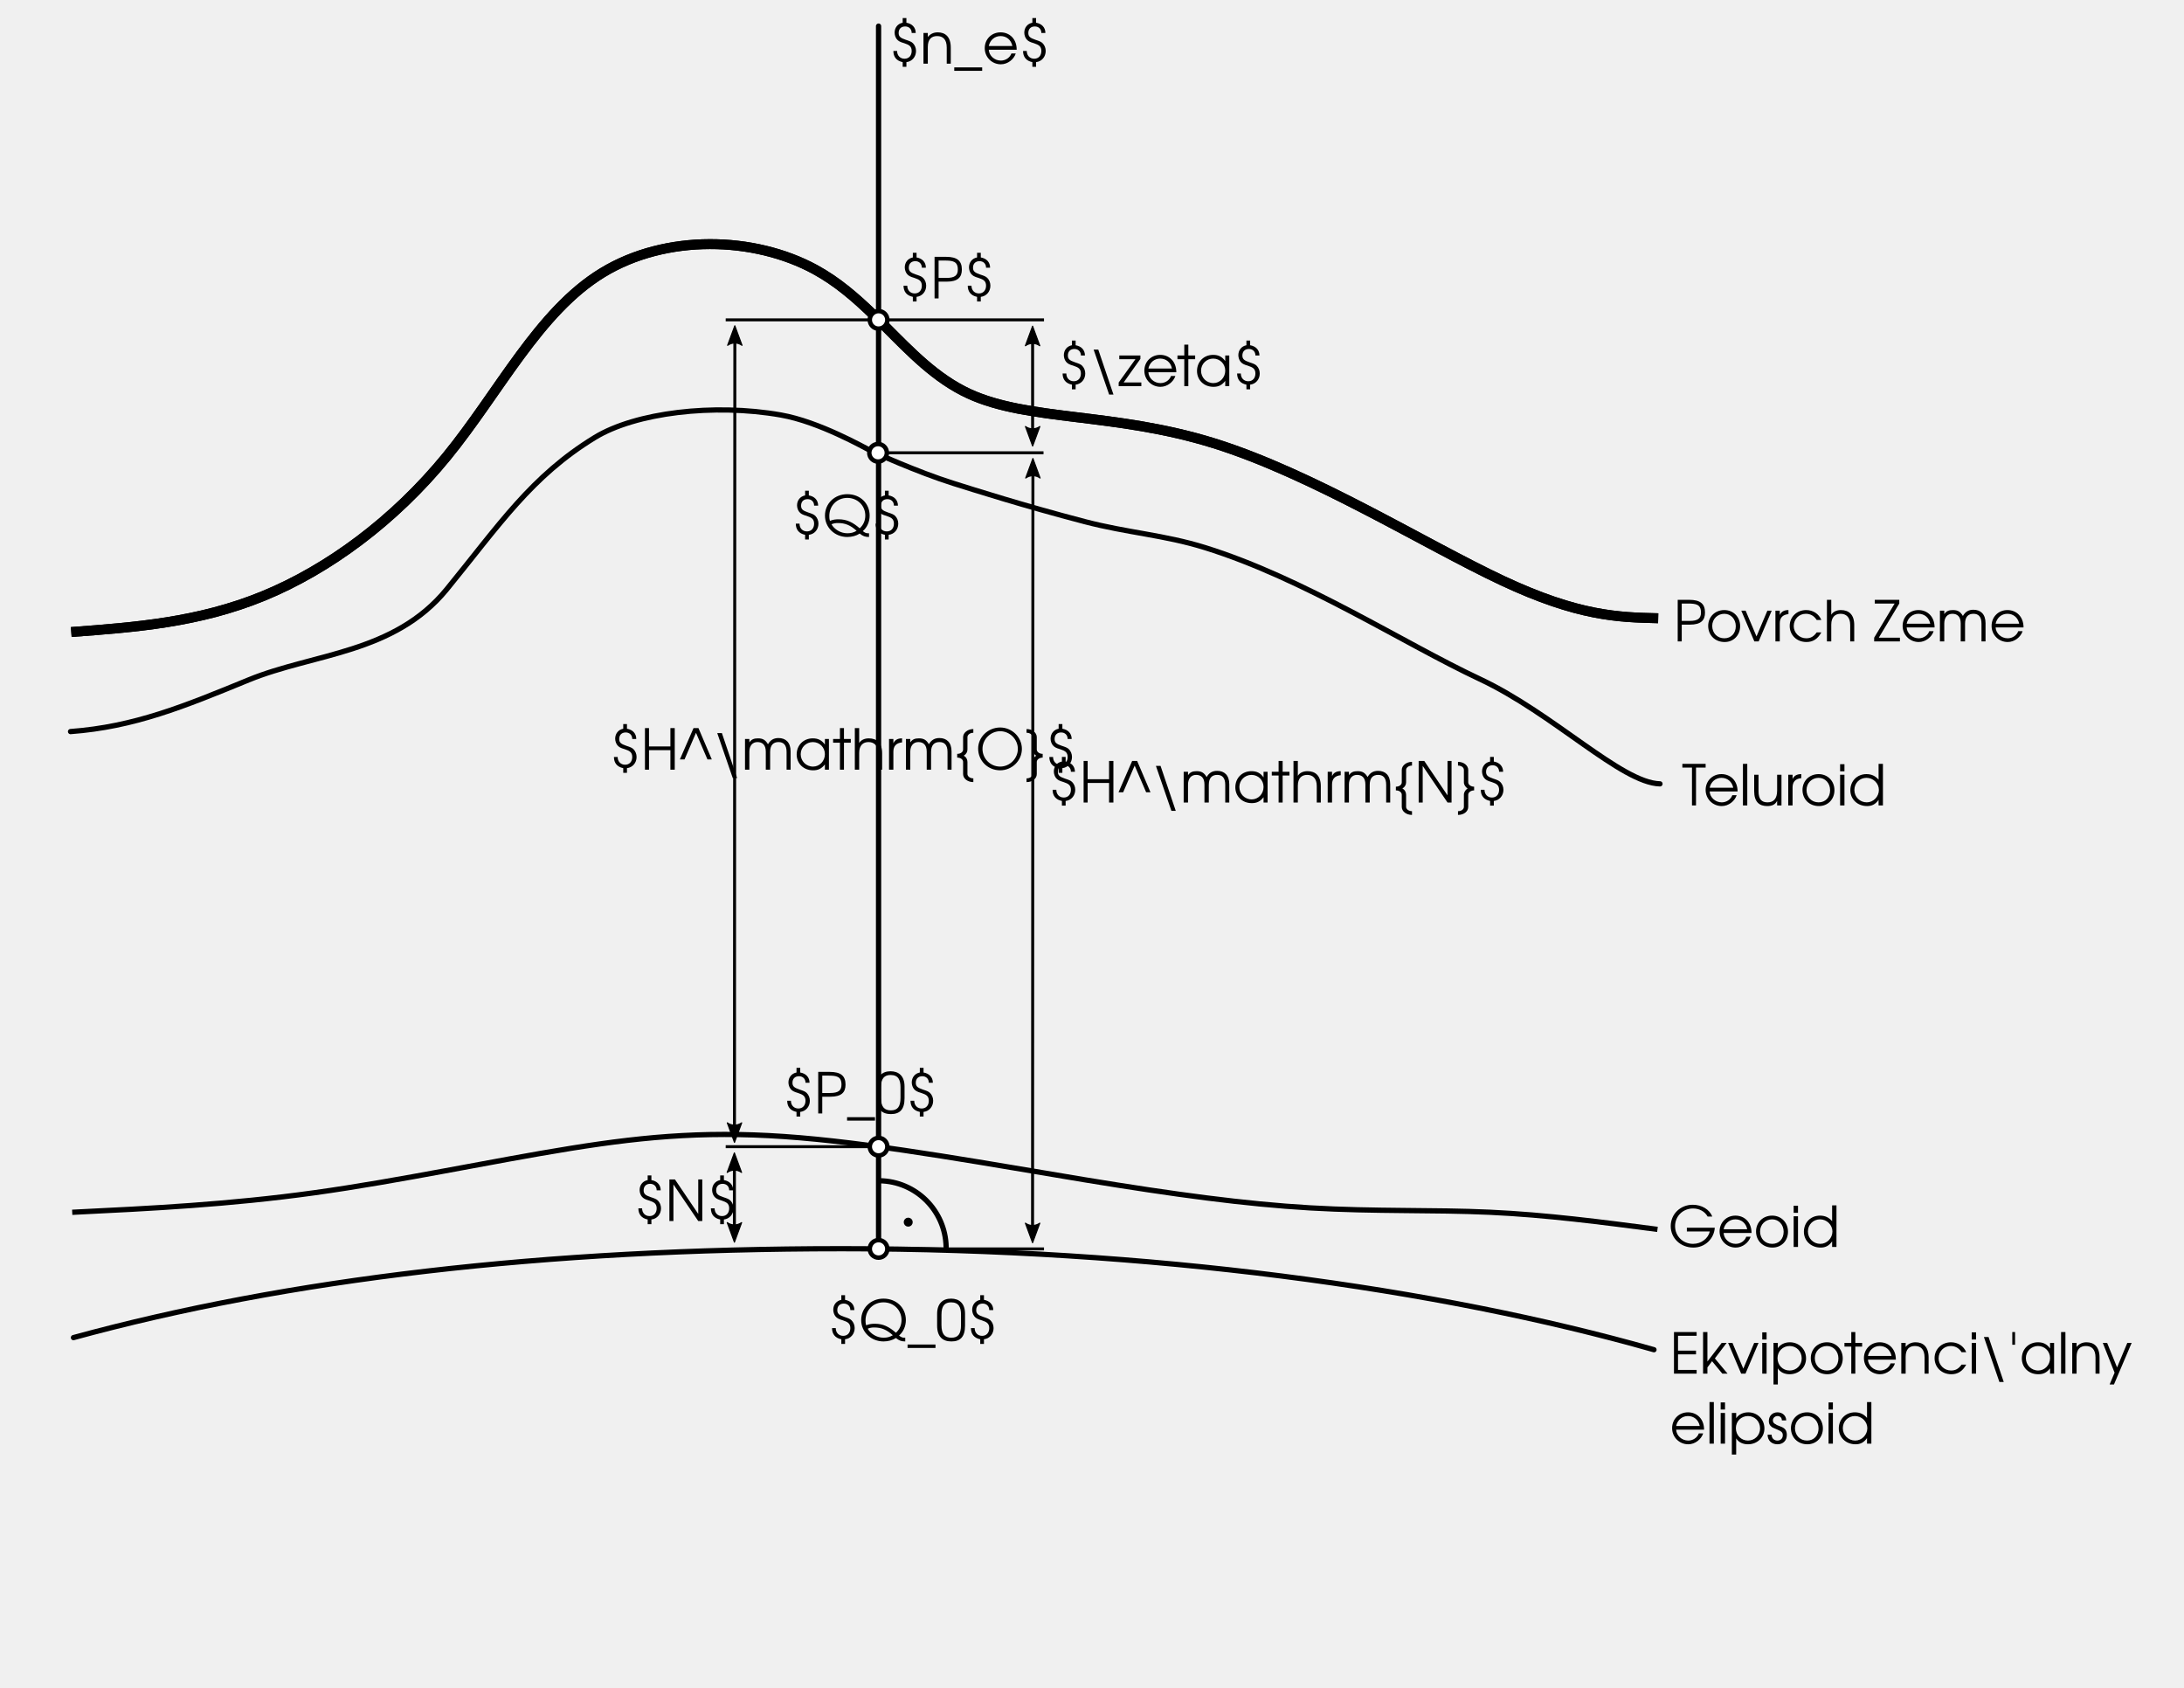
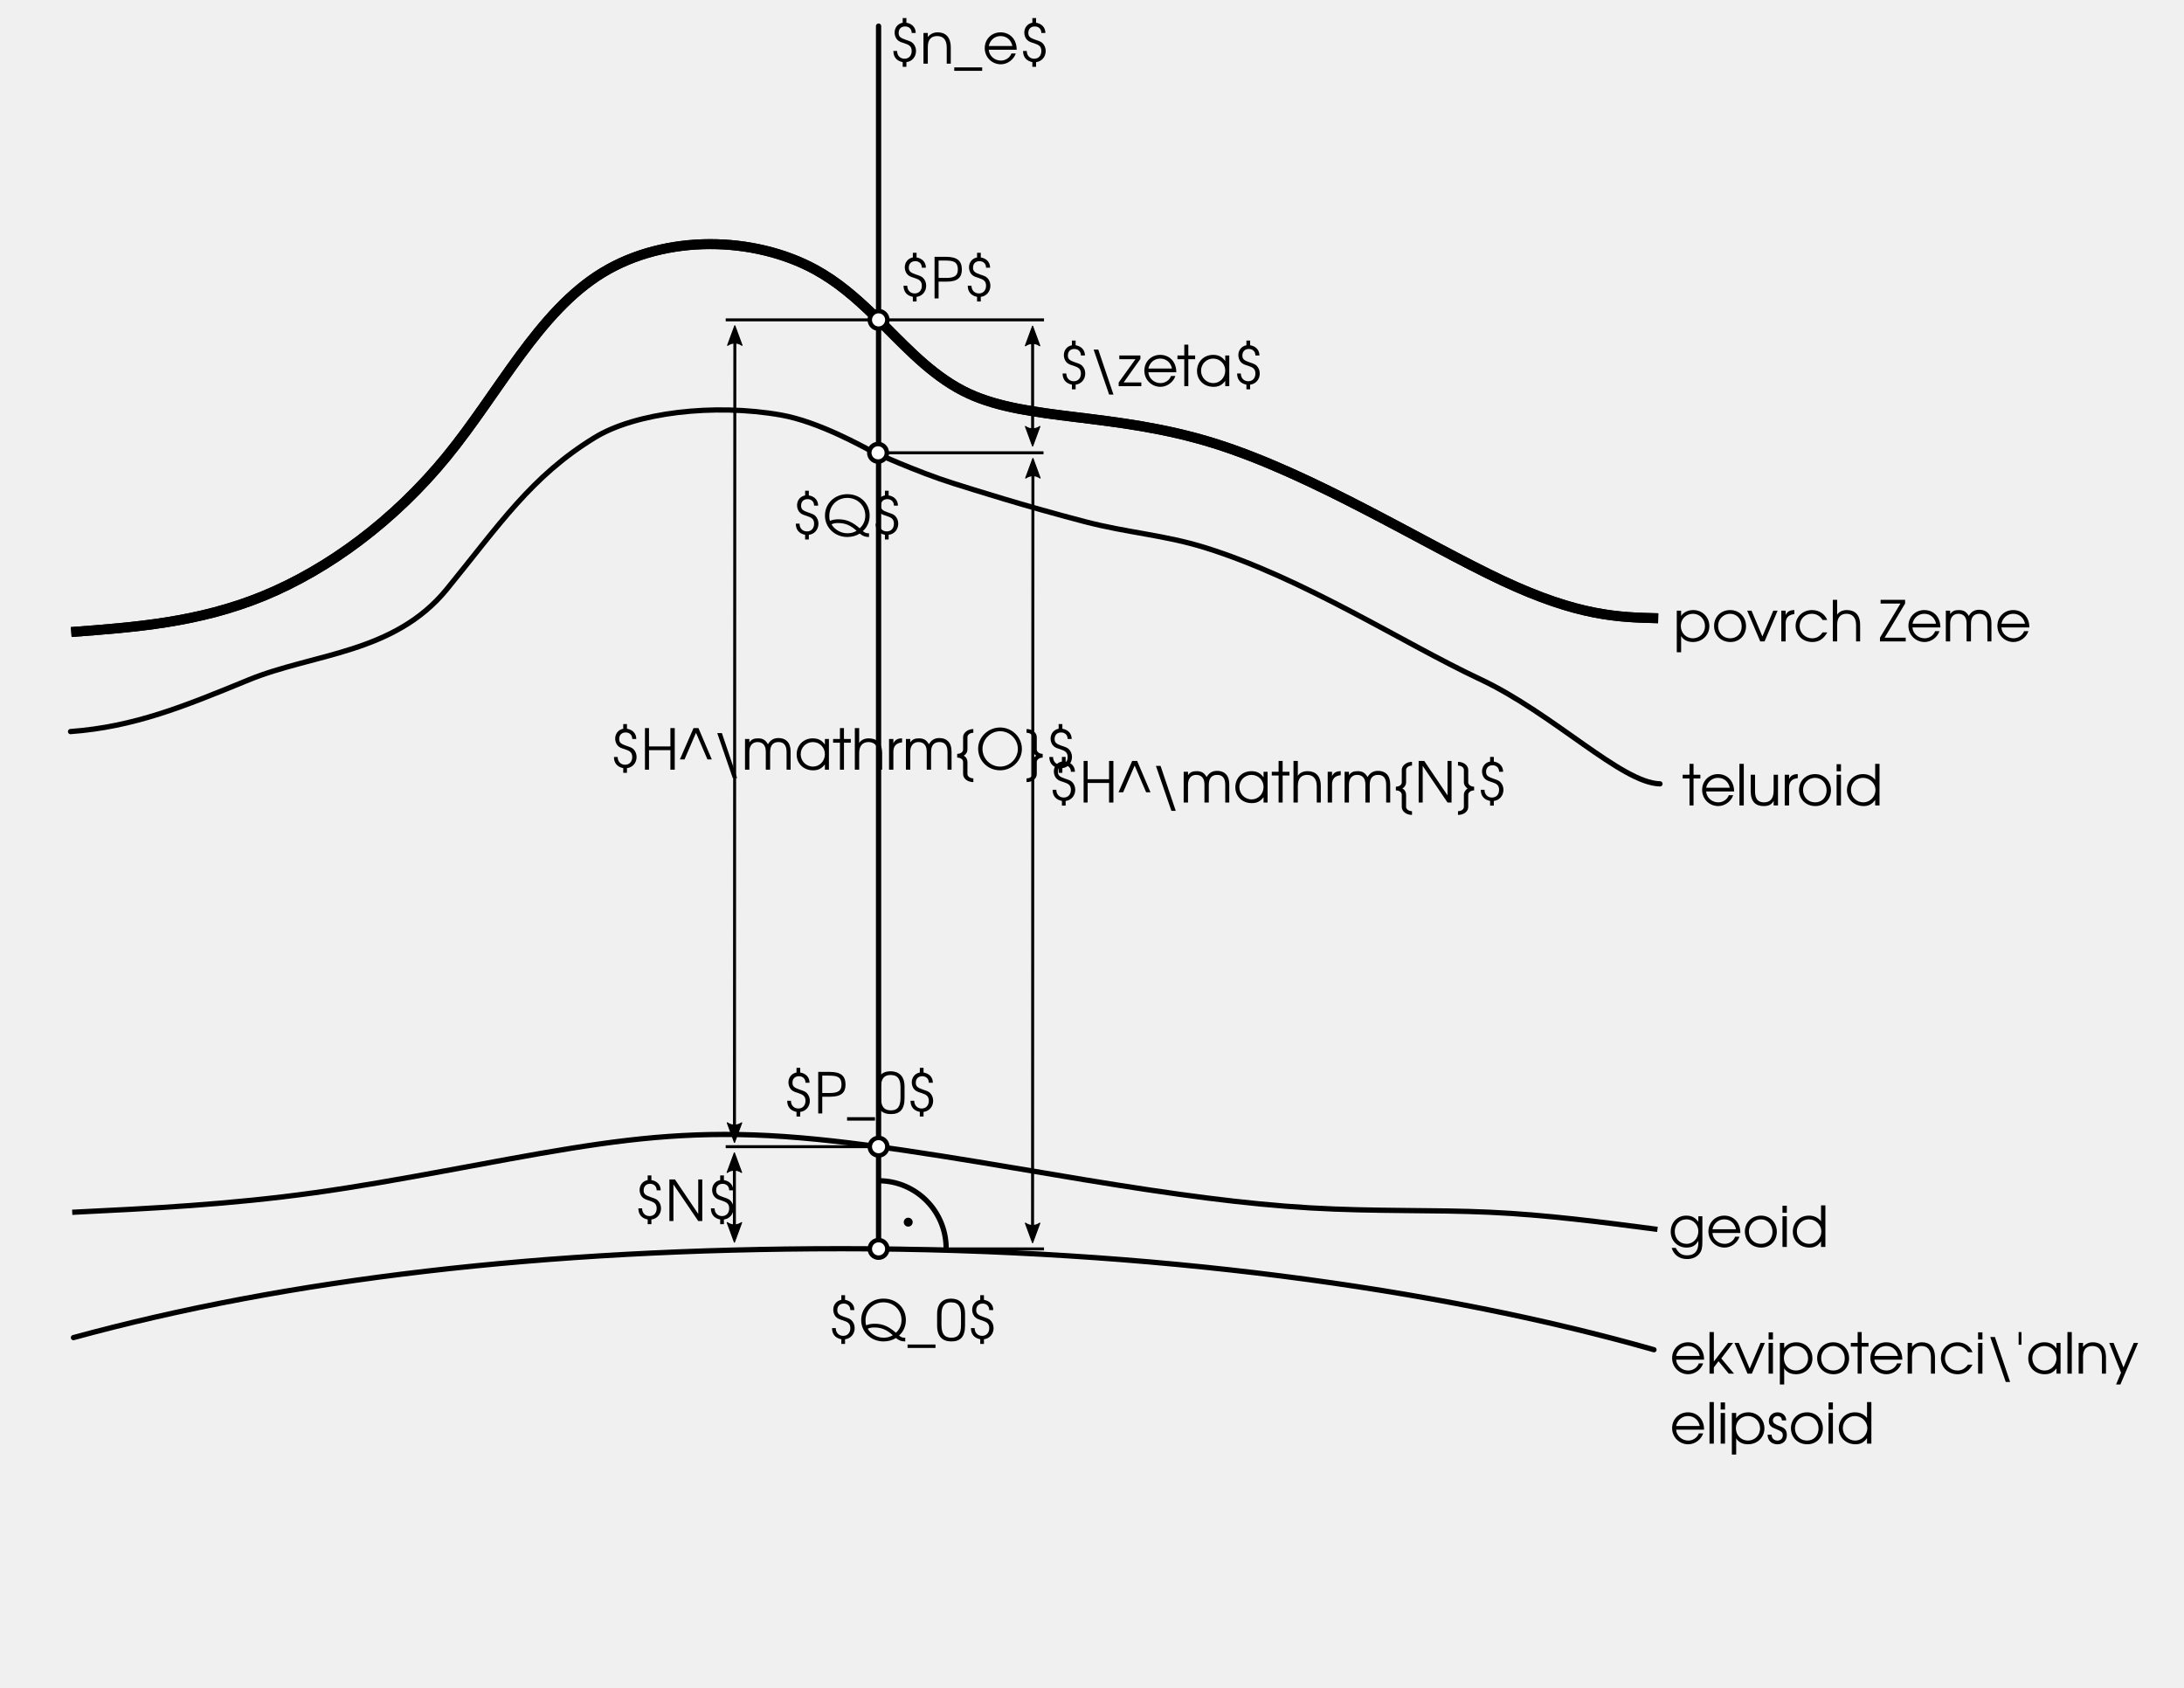
- <svg xmlns="http://www.w3.org/2000/svg" xmlns:ns1="http://www.openswatchbook.org/uri/2009/osb" width="110mm" height="85mm" viewBox="0 0 110 85" version="1.1" id="svg8">
+ <svg xmlns="http://www.w3.org/2000/svg" width="110mm" height="85mm" viewBox="0 0 110 85" version="1.1" id="svg8">
  <defs id="defs2">
    <marker style="overflow:visible" id="marker3632" refX="0" refY="0" orient="auto">
      <path transform="scale(0.6)" d="M 8.719,4.034 -2.207,0.016 8.719,-4.002 c -1.745,2.372 -1.735,5.617 -6e-7,8.035 z" style="fill:#000000;fill-opacity:1;fill-rule:evenodd;stroke:#000000;stroke-width:0.625;stroke-linejoin:round;stroke-opacity:1" id="path3630" />
    </marker>
    <marker style="overflow:visible" id="marker2202" refX="0" refY="0" orient="auto">
      <path transform="scale(-0.6)" d="M 8.719,4.034 -2.207,0.016 8.719,-4.002 c -1.745,2.372 -1.735,5.617 -6e-7,8.035 z" style="fill:#000000;fill-opacity:1;fill-rule:evenodd;stroke:#000000;stroke-width:0.625;stroke-linejoin:round;stroke-opacity:1" id="path2200" />
    </marker>
-     <linearGradient id="linearGradient1205" ns1:paint="solid">
+     <linearGradient id="linearGradient1205">
      <stop style="stop-color:#000000;stop-opacity:1;" offset="0" id="stop1203" />
    </linearGradient>
    <marker style="overflow:visible" id="marker3811" refX="0" refY="0" orient="auto">
      <path transform="scale(-0.6)" d="M 8.719,4.034 -2.207,0.016 8.719,-4.002 c -1.745,2.372 -1.735,5.617 -6e-7,8.035 z" style="fill:#000000;fill-opacity:1;fill-rule:evenodd;stroke:#000000;stroke-width:0.625;stroke-linejoin:round;stroke-opacity:1" id="path3809" />
    </marker>
    <marker style="overflow:visible" id="Arrow1Mstart" refX="0" refY="0" orient="auto">
      <path transform="matrix(0.4,0,0,0.4,4,0)" style="fill:#000000;fill-opacity:1;fill-rule:evenodd;stroke:#000000;stroke-width:1pt;stroke-opacity:1" d="M 0,0 5,-5 -12.5,0 5,5 Z" id="path2093" />
    </marker>
    <marker style="overflow:visible" id="marker1847" refX="0" refY="0" orient="auto">
      <path transform="scale(-0.6)" d="M 8.719,4.034 -2.207,0.016 8.719,-4.002 c -1.745,2.372 -1.735,5.617 -6e-7,8.035 z" style="fill:#000000;fill-opacity:1;fill-rule:evenodd;stroke:#000000;stroke-width:0.625;stroke-linejoin:round;stroke-opacity:1" id="path1845" />
    </marker>
    <marker style="overflow:visible" id="Arrow2Mstart" refX="0" refY="0" orient="auto">
      <path transform="scale(0.6)" d="M 8.719,4.034 -2.207,0.016 8.719,-4.002 c -1.745,2.372 -1.735,5.617 -6e-7,8.035 z" style="fill:#000000;fill-opacity:1;fill-rule:evenodd;stroke:#000000;stroke-width:0.625;stroke-linejoin:round;stroke-opacity:1" id="path891" />
    </marker>
    <marker style="overflow:visible" id="marker1347" refX="0" refY="0" orient="auto">
      <path transform="matrix(-0.8,0,0,-0.8,-10,0)" style="fill:#000000;fill-opacity:1;fill-rule:evenodd;stroke:#000000;stroke-width:1pt;stroke-opacity:1" d="M 0,0 5,-5 -12.5,0 5,5 Z" id="path1345" />
    </marker>
    <marker style="overflow:visible" id="marker1259" refX="0" refY="0" orient="auto">
      <path transform="scale(-0.6)" d="M 8.719,4.034 -2.207,0.016 8.719,-4.002 c -1.745,2.372 -1.735,5.617 -6e-7,8.035 z" style="fill:#000000;fill-opacity:1;fill-rule:evenodd;stroke:#000000;stroke-width:0.625;stroke-linejoin:round;stroke-opacity:1" id="path1257" />
    </marker>
    <marker style="overflow:visible" id="Arrow2Mend" refX="0" refY="0" orient="auto">
      <path transform="scale(-0.6)" d="M 8.719,4.034 -2.207,0.016 8.719,-4.002 c -1.745,2.372 -1.735,5.617 -6e-7,8.035 z" style="fill:#000000;fill-opacity:1;fill-rule:evenodd;stroke:#000000;stroke-width:0.625;stroke-linejoin:round;stroke-opacity:1" id="path894" />
    </marker>
    <marker style="overflow:visible" id="Arrow1Mend" refX="0" refY="0" orient="auto">
      <path transform="matrix(-0.4,0,0,-0.4,-4,0)" style="fill:#000000;fill-opacity:1;fill-rule:evenodd;stroke:#000000;stroke-width:1pt;stroke-opacity:1" d="M 0,0 5,-5 -12.5,0 5,5 Z" id="path876" />
    </marker>
    <marker style="overflow:visible" id="Arrow2Lend" refX="0" refY="0" orient="auto">
      <path transform="matrix(-1.1,0,0,-1.1,-1.1,0)" d="M 8.719,4.034 -2.207,0.016 8.719,-4.002 c -1.745,2.372 -1.735,5.617 -6e-7,8.035 z" style="fill:#000000;fill-opacity:1;fill-rule:evenodd;stroke:#000000;stroke-width:0.625;stroke-linejoin:round;stroke-opacity:1" id="path888" />
    </marker>
    <marker style="overflow:visible" id="Arrow1Lend" refX="0" refY="0" orient="auto">
      <path transform="matrix(-0.8,0,0,-0.8,-10,0)" style="fill:#000000;fill-opacity:1;fill-rule:evenodd;stroke:#000000;stroke-width:1pt;stroke-opacity:1" d="M 0,0 5,-5 -12.5,0 5,5 Z" id="path870" />
    </marker>
    <marker style="overflow:visible" id="marker1945-6" refX="0" refY="0" orient="auto">
      <path transform="scale(-0.6)" d="M 8.719,4.034 -2.207,0.016 8.719,-4.002 c -1.745,2.372 -1.735,5.617 -6e-7,8.035 z" style="fill:#000000;fill-opacity:1;fill-rule:evenodd;stroke:#000000;stroke-width:0.625;stroke-linejoin:round;stroke-opacity:1" id="path1943-2" />
    </marker>
    <marker style="overflow:visible" id="marker1945-1" refX="0" refY="0" orient="auto">
      <path transform="scale(-0.6)" d="M 8.719,4.034 -2.207,0.016 8.719,-4.002 c -1.745,2.372 -1.735,5.617 -6e-7,8.035 z" style="fill:#000000;fill-opacity:1;fill-rule:evenodd;stroke:#000000;stroke-width:0.625;stroke-linejoin:round;stroke-opacity:1" id="path1943-0" />
    </marker>
    <marker style="overflow:visible" id="marker1945-0" refX="0" refY="0" orient="auto">
      <path transform="scale(-0.6)" d="M 8.719,4.034 -2.207,0.016 8.719,-4.002 c -1.745,2.372 -1.735,5.617 -6e-7,8.035 z" style="fill:#000000;fill-opacity:1;fill-rule:evenodd;stroke:#000000;stroke-width:0.625;stroke-linejoin:round;stroke-opacity:1" id="path1943-8" />
    </marker>
    <marker style="overflow:visible" id="marker1847-6" refX="0" refY="0" orient="auto">
      <path transform="scale(-0.6)" d="M 8.719,4.034 -2.207,0.016 8.719,-4.002 c -1.745,2.372 -1.735,5.617 -6e-7,8.035 z" style="fill:#000000;fill-opacity:1;fill-rule:evenodd;stroke:#000000;stroke-width:0.625;stroke-linejoin:round;stroke-opacity:1" id="path1845-8" />
    </marker>
    <marker style="overflow:visible" id="marker1847-68" refX="0" refY="0" orient="auto">
      <path transform="scale(-0.6)" d="M 8.719,4.034 -2.207,0.016 8.719,-4.002 c -1.745,2.372 -1.735,5.617 -6e-7,8.035 z" style="fill:#000000;fill-opacity:1;fill-rule:evenodd;stroke:#000000;stroke-width:0.625;stroke-linejoin:round;stroke-opacity:1" id="path1845-5" />
    </marker>
    <marker style="overflow:visible" id="marker1945-3" refX="0" refY="0" orient="auto">
      <path transform="scale(-0.6)" d="M 8.719,4.034 -2.207,0.016 8.719,-4.002 c -1.745,2.372 -1.735,5.617 -6e-7,8.035 z" style="fill:#000000;fill-opacity:1;fill-rule:evenodd;stroke:#000000;stroke-width:0.625;stroke-linejoin:round;stroke-opacity:1" id="path1943-6" />
    </marker>
    <marker style="overflow:visible" id="marker1847-5" refX="0" refY="0" orient="auto">
      <path transform="scale(-0.6)" d="M 8.719,4.034 -2.207,0.016 8.719,-4.002 c -1.745,2.372 -1.735,5.617 -6e-7,8.035 z" style="fill:#000000;fill-opacity:1;fill-rule:evenodd;stroke:#000000;stroke-width:0.625;stroke-linejoin:round;stroke-opacity:1" id="path1845-3" />
    </marker>
    <marker style="overflow:visible" id="marker1847-9" refX="0" refY="0" orient="auto">
      <path transform="scale(-0.6)" d="M 8.719,4.034 -2.207,0.016 8.719,-4.002 c -1.745,2.372 -1.735,5.617 -6e-7,8.035 z" style="fill:#000000;fill-opacity:1;fill-rule:evenodd;stroke:#000000;stroke-width:0.625;stroke-linejoin:round;stroke-opacity:1" id="path1845-2" />
    </marker>
    <marker style="overflow:visible" id="marker4279-6" refX="0" refY="0" orient="auto">
      <path transform="scale(-0.6)" d="M 8.719,4.034 -2.207,0.016 8.719,-4.002 c -1.745,2.372 -1.735,5.617 -6e-7,8.035 z" style="fill:#000000;fill-opacity:1;fill-rule:evenodd;stroke:#000000;stroke-width:0.625;stroke-linejoin:round;stroke-opacity:1" id="path4277-0" />
    </marker>
    <marker style="overflow:visible" id="marker4279-2" refX="0" refY="0" orient="auto">
      <path transform="scale(-0.6)" d="M 8.719,4.034 -2.207,0.016 8.719,-4.002 c -1.745,2.372 -1.735,5.617 -6e-7,8.035 z" style="fill:#000000;fill-opacity:1;fill-rule:evenodd;stroke:#000000;stroke-width:0.625;stroke-linejoin:round;stroke-opacity:1" id="path4277-7" />
    </marker>
    <marker style="overflow:visible" id="marker4279-5" refX="0" refY="0" orient="auto">
      <path transform="scale(-0.6)" d="M 8.719,4.034 -2.207,0.016 8.719,-4.002 c -1.745,2.372 -1.735,5.617 -6e-7,8.035 z" style="fill:#000000;fill-opacity:1;fill-rule:evenodd;stroke:#000000;stroke-width:0.625;stroke-linejoin:round;stroke-opacity:1" id="path4277-04" />
    </marker>
    <marker style="overflow:visible" id="marker1259-3" refX="0" refY="0" orient="auto">
      <path transform="scale(-0.6)" d="M 8.719,4.034 -2.207,0.016 8.719,-4.002 c -1.745,2.372 -1.735,5.617 -6e-7,8.035 z" style="fill:#000000;fill-opacity:1;fill-rule:evenodd;stroke:#000000;stroke-width:0.625;stroke-linejoin:round;stroke-opacity:1" id="path1257-6" />
    </marker>
    <marker style="overflow:visible" id="marker4279-7" refX="0" refY="0" orient="auto">
      <path transform="scale(-0.6)" d="M 8.719,4.034 -2.207,0.016 8.719,-4.002 c -1.745,2.372 -1.735,5.617 -6e-7,8.035 z" style="fill:#000000;fill-opacity:1;fill-rule:evenodd;stroke:#000000;stroke-width:0.625;stroke-linejoin:round;stroke-opacity:1" id="path4277-5" />
    </marker>
    <marker style="overflow:visible" id="marker4279-3" refX="0" refY="0" orient="auto">
      <path transform="scale(-0.6)" d="M 8.719,4.034 -2.207,0.016 8.719,-4.002 c -1.745,2.372 -1.735,5.617 -6e-7,8.035 z" style="fill:#000000;fill-opacity:1;fill-rule:evenodd;stroke:#000000;stroke-width:0.625;stroke-linejoin:round;stroke-opacity:1" id="path4277-6" />
    </marker>
    <marker style="overflow:visible" id="marker4279-3-5" refX="0" refY="0" orient="auto">
      <path transform="scale(-0.6)" d="M 8.719,4.034 -2.207,0.016 8.719,-4.002 c -1.745,2.372 -1.735,5.617 -6e-7,8.035 z" style="fill:#000000;fill-opacity:1;fill-rule:evenodd;stroke:#000000;stroke-width:0.625;stroke-linejoin:round;stroke-opacity:1" id="path4277-6-3" />
    </marker>
    <marker style="overflow:visible" id="marker4279-3-5-6" refX="0" refY="0" orient="auto">
      <path transform="scale(-0.6)" d="M 8.719,4.034 -2.207,0.016 8.719,-4.002 c -1.745,2.372 -1.735,5.617 -6e-7,8.035 z" style="fill:#000000;fill-opacity:1;fill-rule:evenodd;stroke:#000000;stroke-width:0.625;stroke-linejoin:round;stroke-opacity:1" id="path4277-6-3-2" />
    </marker>
    <marker style="overflow:visible" id="marker4279-3-5-1" refX="0" refY="0" orient="auto">
      <path transform="scale(-0.6)" d="M 8.719,4.034 -2.207,0.016 8.719,-4.002 c -1.745,2.372 -1.735,5.617 -6e-7,8.035 z" style="fill:#000000;fill-opacity:1;fill-rule:evenodd;stroke:#000000;stroke-width:0.625;stroke-linejoin:round;stroke-opacity:1" id="path4277-6-3-27" />
    </marker>
    <marker style="overflow:visible" id="marker4279-1" refX="0" refY="0" orient="auto">
      <path transform="scale(-0.6)" d="M 8.719,4.034 -2.207,0.016 8.719,-4.002 c -1.745,2.372 -1.735,5.617 -6e-7,8.035 z" style="fill:#000000;fill-opacity:1;fill-rule:evenodd;stroke:#000000;stroke-width:0.625;stroke-linejoin:round;stroke-opacity:1" id="path4277-75" />
    </marker>
    <marker style="overflow:visible" id="marker4279-1-9" refX="0" refY="0" orient="auto">
      <path transform="scale(-0.6)" d="M 8.719,4.034 -2.207,0.016 8.719,-4.002 c -1.745,2.372 -1.735,5.617 -6e-7,8.035 z" style="fill:#000000;fill-opacity:1;fill-rule:evenodd;stroke:#000000;stroke-width:0.625;stroke-linejoin:round;stroke-opacity:1" id="path4277-75-9" />
    </marker>
    <marker style="overflow:visible" id="marker4279-1-0" refX="0" refY="0" orient="auto">
      <path transform="scale(-0.6)" d="M 8.719,4.034 -2.207,0.016 8.719,-4.002 c -1.745,2.372 -1.735,5.617 -6e-7,8.035 z" style="fill:#000000;fill-opacity:1;fill-rule:evenodd;stroke:#000000;stroke-width:0.625;stroke-linejoin:round;stroke-opacity:1" id="path4277-75-6" />
    </marker>
    <marker style="overflow:visible" id="marker4279-1-6" refX="0" refY="0" orient="auto">
      <path transform="scale(-0.6)" d="M 8.719,4.034 -2.207,0.016 8.719,-4.002 c -1.745,2.372 -1.735,5.617 -6e-7,8.035 z" style="fill:#000000;fill-opacity:1;fill-rule:evenodd;stroke:#000000;stroke-width:0.625;stroke-linejoin:round;stroke-opacity:1" id="path4277-75-98" />
    </marker>
    <marker style="overflow:visible" id="marker4279-1-7" refX="0" refY="0" orient="auto">
      <path transform="scale(-0.6)" d="M 8.719,4.034 -2.207,0.016 8.719,-4.002 c -1.745,2.372 -1.735,5.617 -6e-7,8.035 z" style="fill:#000000;fill-opacity:1;fill-rule:evenodd;stroke:#000000;stroke-width:0.625;stroke-linejoin:round;stroke-opacity:1" id="path4277-75-986" />
    </marker>
    <marker style="overflow:visible" id="marker3632-0" refX="0" refY="0" orient="auto">
      <path transform="scale(0.6)" d="M 8.719,4.034 -2.207,0.016 8.719,-4.002 c -1.745,2.372 -1.735,5.617 -6e-7,8.035 z" style="fill:#000000;fill-opacity:1;fill-rule:evenodd;stroke:#000000;stroke-width:0.625;stroke-linejoin:round;stroke-opacity:1" id="path3630-4" />
    </marker>
    <marker style="overflow:visible" id="marker1847-8" refX="0" refY="0" orient="auto">
      <path transform="scale(-0.6)" d="M 8.719,4.034 -2.207,0.016 8.719,-4.002 c -1.745,2.372 -1.735,5.617 -6e-7,8.035 z" style="fill:#000000;fill-opacity:1;fill-rule:evenodd;stroke:#000000;stroke-width:0.625;stroke-linejoin:round;stroke-opacity:1" id="path1845-4" />
    </marker>
    <marker style="overflow:visible" id="marker3632-0-6" refX="0" refY="0" orient="auto">
      <path transform="scale(0.6)" d="M 8.719,4.034 -2.207,0.016 8.719,-4.002 c -1.745,2.372 -1.735,5.617 -6e-7,8.035 z" style="fill:#000000;fill-opacity:1;fill-rule:evenodd;stroke:#000000;stroke-width:0.625;stroke-linejoin:round;stroke-opacity:1" id="path3630-4-7" />
    </marker>
    <marker style="overflow:visible" id="marker1847-8-7" refX="0" refY="0" orient="auto">
      <path transform="scale(-0.6)" d="M 8.719,4.034 -2.207,0.016 8.719,-4.002 c -1.745,2.372 -1.735,5.617 -6e-7,8.035 z" style="fill:#000000;fill-opacity:1;fill-rule:evenodd;stroke:#000000;stroke-width:0.625;stroke-linejoin:round;stroke-opacity:1" id="path1845-4-3" />
    </marker>
    <marker style="overflow:visible" id="marker3632-0-6-1" refX="0" refY="0" orient="auto">
      <path transform="scale(0.6)" d="M 8.719,4.034 -2.207,0.016 8.719,-4.002 c -1.745,2.372 -1.735,5.617 -6e-7,8.035 z" style="fill:#000000;fill-opacity:1;fill-rule:evenodd;stroke:#000000;stroke-width:0.625;stroke-linejoin:round;stroke-opacity:1" id="path3630-4-7-2" />
    </marker>
    <marker style="overflow:visible" id="marker1847-8-7-2" refX="0" refY="0" orient="auto">
      <path transform="scale(-0.6)" d="M 8.719,4.034 -2.207,0.016 8.719,-4.002 c -1.745,2.372 -1.735,5.617 -6e-7,8.035 z" style="fill:#000000;fill-opacity:1;fill-rule:evenodd;stroke:#000000;stroke-width:0.625;stroke-linejoin:round;stroke-opacity:1" id="path1845-4-3-1" />
    </marker>
  </defs>
  <g id="layer3" style="display:inline" />
  <g id="layer1" style="display:inline;mix-blend-mode:normal">
    <text xml:space="preserve" style="font-style:normal;font-variant:normal;font-weight:normal;font-stretch:normal;font-size:10.583px;line-height:1.25;font-family:Karumbi;-inkscape-font-specification:Karumbi;letter-spacing:0px;word-spacing:0px;fill:#000000;fill-opacity:1;stroke:none;stroke-width:0.265" x="33.116" y="33.907" id="text2175">
      <tspan id="tspan2173" x="33.116" y="33.907" style="stroke-width:0.265" />
    </text>
    <path style="fill:none;fill-opacity:1;stroke:#000000;stroke-width:0.5;stroke-linecap:butt;stroke-linejoin:miter;stroke-miterlimit:4;stroke-dasharray:none;stroke-opacity:1" d="m 3.589,31.829 c 3.207,-0.238 6.414,-0.476 9.677,-1.816 3.263,-1.34 6.583,-3.782 9.233,-7.026 2.65,-3.244 4.629,-7.29 7.839,-9.25 3.209,-1.96 7.648,-1.833 10.712,-0.165 1.101,0.6 2.025,1.398 2.896,2.24 m 0.605,0.596 c 1.321,1.321 2.586,2.656 4.258,3.424 3.004,1.381 7.321,0.933 12.323,2.488 5.002,1.556 10.689,5.115 14.534,6.918 3.845,1.803 5.848,1.85 7.851,1.897" id="path1448" />
    <path id="path1227" style="fill:none;fill-opacity:0.1;fill-rule:evenodd;stroke:#000000;stroke-width:0.265;stroke-linecap:round;stroke-linejoin:bevel;paint-order:fill markers stroke" d="M 3.7,67.362 C 14.471,64.416 27.386,62.885 42.406,62.885 c 15.47,0 29.993,1.98 40.898,5.087" />
    <path style="fill:none;stroke:#000000;stroke-width:0.265;stroke-linecap:round;stroke-linejoin:miter;stroke-miterlimit:4;stroke-dasharray:none;stroke-dashoffset:0;stroke-opacity:1" d="m 44.25,1.316 c 0,0 0,61.577 0,61.577" id="path1663" />
    <path id="path3904-1" style="display:inline;mix-blend-mode:normal;fill:none;fill-opacity:0.1;fill-rule:evenodd;stroke:#000000;stroke-width:0.265;stroke-linecap:round;stroke-linejoin:bevel;stroke-miterlimit:4;stroke-dasharray:none;stroke-dashoffset:0;stroke-opacity:1;paint-order:fill markers stroke" d="m 47.653,62.793 c -0.039,-1.83 -1.521,-3.304 -3.354,-3.33" />
    <circle style="display:inline;mix-blend-mode:normal;fill:#000000;fill-opacity:1;stroke:#000000;stroke-width:0.25;stroke-linecap:butt;stroke-linejoin:round;stroke-miterlimit:4;stroke-dasharray:none;stroke-dashoffset:0;stroke-opacity:1" id="path9634-5-9-1" cx="45.744" cy="61.548" r="0.102" />
    <path style="fill:none;fill-opacity:1;stroke:#000000;stroke-width:0.265;stroke-linecap:round;stroke-linejoin:miter;stroke-miterlimit:4;stroke-dasharray:none;stroke-dashoffset:0;stroke-opacity:1" d="m 3.553,36.842 c 3.207,-0.238 5.705,-1.262 8.969,-2.602 3.263,-1.34 7.327,-1.317 9.977,-4.561 2.65,-3.244 4.255,-5.689 7.464,-7.649 2.044,-1.248 5.976,-1.728 9.369,-1.13 1.934,0.341 4.19,1.633 4.572,1.824 0,0 2.27,1.041 4.129,1.623 1.04,0.326 3.487,1.107 6.593,1.92 2.159,0.565 4.009,0.671 6.061,1.309 5.002,1.556 9.998,4.816 13.843,6.619 3.725,1.747 7.134,5.233 9.076,5.28" id="path3960" />
    <path style="fill:none;fill-opacity:1;stroke:#000000;stroke-width:0.5;stroke-linecap:butt;stroke-linejoin:miter;stroke-miterlimit:4;stroke-dasharray:none;stroke-opacity:1" d="m 3.589,31.829 c 3.207,-0.238 6.414,-0.476 9.677,-1.816 3.263,-1.34 6.583,-3.782 9.233,-7.026 2.65,-3.244 4.629,-7.29 7.839,-9.25 3.209,-1.96 7.648,-1.833 10.712,-0.165 1.101,0.6 2.025,1.398 2.896,2.24 m 0.605,0.596 c 1.321,1.321 2.586,2.656 4.258,3.424 3.004,1.381 7.321,0.933 12.323,2.488 5.002,1.556 10.689,5.115 14.534,6.918 3.845,1.803 5.848,1.85 7.851,1.897" id="path3946" />
    <path style="fill:none;stroke:#000000;stroke-width:0.265px;stroke-linecap:butt;stroke-linejoin:miter;stroke-opacity:1" d="m 3.637,61.051 c 3.952,-0.193 7.904,-0.387 12.206,-0.985 4.301,-0.598 8.951,-1.6 12.902,-2.235 3.951,-0.635 7.203,-0.901 11.555,-0.533 4.352,0.368 9.804,1.371 14.322,2.114 4.518,0.743 8.101,1.227 11.36,1.417 3.259,0.191 6.195,0.088 9.058,0.22 2.863,0.132 5.652,0.498 8.44,0.863" id="path1244" />
    <path style="display:inline;fill:none;stroke:#000000;stroke-width:0.15;stroke-linecap:butt;stroke-linejoin:miter;stroke-miterlimit:4;stroke-dasharray:none;stroke-opacity:1;marker-start:url(#marker3632);marker-end:url(#marker1847)" d="m 36.989,58.259 c 0,0 0,4.097 0,4.097" id="path1873" />
    <path style="display:inline;mix-blend-mode:normal;fill:none;stroke:#000000;stroke-width:0.15;stroke-linecap:butt;stroke-linejoin:miter;stroke-miterlimit:4;stroke-dasharray:none;stroke-opacity:1;marker-start:url(#marker3632-0);marker-end:url(#marker1847-8)" d="m 52.009,16.626 c 0,0 0,5.638 0,5.638" id="path1873-6" />
    <path style="display:inline;mix-blend-mode:normal;fill:none;stroke:#000000;stroke-width:0.15;stroke-linecap:butt;stroke-linejoin:miter;stroke-miterlimit:4;stroke-dasharray:none;stroke-opacity:1" d="m 44.25,16.109 c 0,0 -7.699,0 -7.699,0" id="path1865-8-9" />
    <path style="display:inline;mix-blend-mode:normal;fill:none;stroke:#000000;stroke-width:0.15;stroke-linecap:butt;stroke-linejoin:miter;stroke-miterlimit:4;stroke-dasharray:none;stroke-opacity:1;marker-start:url(#marker3632-0-6);marker-end:url(#marker1847-8-7)" d="m 37.012,16.605 c 0,0 -0.02,40.726 -0.02,40.726" id="path1873-6-7" />
    <path style="display:inline;mix-blend-mode:normal;fill:none;stroke:#000000;stroke-width:0.15;stroke-linecap:butt;stroke-linejoin:miter;stroke-miterlimit:4;stroke-dasharray:none;stroke-opacity:1;marker-start:url(#marker3632-0-6-1);marker-end:url(#marker1847-8-7-2)" d="m 52.025,23.288 c 0,0 -0.019,39.096 -0.019,39.096" id="path1873-6-7-5" />
    <path style="display:inline;mix-blend-mode:normal;fill:none;stroke:#000000;stroke-width:0.15;stroke-linecap:butt;stroke-linejoin:miter;stroke-miterlimit:4;stroke-dasharray:none;stroke-opacity:1" d="m 52.558,22.803 c 0,0 -8.333,0 -8.333,0" id="path1865-5-1-8-9-1" />
    <path style="display:inline;mix-blend-mode:normal;fill:none;stroke:#000000;stroke-width:0.15;stroke-linecap:butt;stroke-linejoin:miter;stroke-miterlimit:4;stroke-dasharray:none;stroke-opacity:1" d="m 44.097,62.888 c 0,0 -5.831,0 -5.831,0" id="path1865-8-9-1-2" />
    <circle style="display:inline;mix-blend-mode:normal;fill:#ffffff;fill-opacity:1;stroke:#000000;stroke-width:0.45;stroke-linecap:round;stroke-linejoin:round;stroke-miterlimit:4;stroke-dasharray:none;stroke-opacity:1;paint-order:stroke fill markers" id="path2037-4-6" cx="44.225" cy="22.803" r="0.33" />
    <path style="display:inline;mix-blend-mode:normal;fill:none;stroke:#000000;stroke-width:0.15;stroke-linecap:butt;stroke-linejoin:miter;stroke-miterlimit:4;stroke-dasharray:none;stroke-opacity:1" d="m 44.25,57.748 c 0,0 -7.699,0 -7.699,0" id="path1865-8-9-0" />
    <circle style="display:inline;mix-blend-mode:normal;fill:#ffffff;fill-opacity:1;stroke:#000000;stroke-width:0.45;stroke-linecap:round;stroke-linejoin:round;stroke-miterlimit:4;stroke-dasharray:none;stroke-opacity:1;paint-order:stroke fill markers" id="path2037-4-6-7-5" cx="44.25" cy="57.748" r="0.33" />
    <path style="display:inline;mix-blend-mode:normal;fill:none;stroke:#000000;stroke-width:0.15;stroke-linecap:butt;stroke-linejoin:miter;stroke-miterlimit:4;stroke-dasharray:none;stroke-opacity:1" d="m 52.583,16.109 c 0,0 -8.333,0 -8.333,0" id="path1865-5-1-8-9-1-4" />
    <circle style="display:inline;mix-blend-mode:normal;fill:#ffffff;fill-opacity:1;stroke:#000000;stroke-width:0.45;stroke-linecap:round;stroke-linejoin:round;stroke-miterlimit:4;stroke-dasharray:none;stroke-opacity:1;paint-order:stroke fill markers" id="path2037-4" cx="44.25" cy="16.109" r="0.33" />
    <path style="display:inline;mix-blend-mode:normal;fill:none;stroke:#000000;stroke-width:0.15;stroke-linecap:butt;stroke-linejoin:miter;stroke-miterlimit:4;stroke-dasharray:none;stroke-opacity:1" d="m 52.583,62.894 c 0,0 -8.333,0 -8.333,0" id="path1865-5-1-8-9-1-0" />
    <circle style="display:inline;mix-blend-mode:normal;fill:#ffffff;fill-opacity:1;stroke:#000000;stroke-width:0.45;stroke-linecap:round;stroke-linejoin:round;stroke-miterlimit:4;stroke-dasharray:none;stroke-opacity:1;paint-order:stroke fill markers" id="path2037-4-6-7" cx="44.25" cy="62.894" r="0.33" />
  </g>
  <g id="layer2" style="display:inline">
    <text xml:space="preserve" style="font-size:2.822px;line-height:1.25;font-family:'TeX Gyre Adventor';-inkscape-font-specification:'TeX Gyre Adventor, Normal';letter-spacing:0px;word-spacing:0px;display:inline;stroke-width:0.265" x="84.718" y="40.563" id="text3665-0-8-3-0-2">
-       <tspan x="84.718" y="40.563" style="font-style:normal;font-variant:normal;font-weight:normal;font-stretch:normal;font-size:2.822px;font-family:'TeX Gyre Adventor';-inkscape-font-specification:'TeX Gyre Adventor';stroke-width:0.265" id="tspan1508-8-3-5-4">Teluroid</tspan>
+       <tspan x="84.718" y="40.563" style="font-style:normal;font-variant:normal;font-weight:normal;font-stretch:normal;font-size:2.822px;font-family:'TeX Gyre Adventor';-inkscape-font-specification:'TeX Gyre Adventor';stroke-width:0.265" id="tspan1508-8-3-5-4">teluroid</tspan>
    </text>
    <text xml:space="preserve" style="font-size:2.822px;line-height:1.25;font-family:'TeX Gyre Adventor';-inkscape-font-specification:'TeX Gyre Adventor, Normal';letter-spacing:0px;word-spacing:0px;display:inline;stroke-width:0.265" x="45.29" y="15.028" id="text3665-0-1">
      <tspan x="45.29" y="15.028" style="font-style:normal;font-variant:normal;font-weight:normal;font-stretch:normal;font-size:2.822px;font-family:'TeX Gyre Adventor';-inkscape-font-specification:'TeX Gyre Adventor';stroke-width:0.265" id="tspan1508-6">$P$</tspan>
    </text>
    <text xml:space="preserve" style="font-size:2.822px;line-height:1.25;font-family:'TeX Gyre Adventor';-inkscape-font-specification:'TeX Gyre Adventor, Normal';letter-spacing:0px;word-spacing:0px;display:inline;stroke-width:0.265" x="84.283" y="32.299" id="text3665-0-8-3">
-       <tspan x="84.283" y="32.299" style="font-style:normal;font-variant:normal;font-weight:normal;font-stretch:normal;font-size:2.822px;font-family:'TeX Gyre Adventor';-inkscape-font-specification:'TeX Gyre Adventor';stroke-width:0.265" id="tspan1508-8-3">Povrch Zeme</tspan>
+       <tspan x="84.283" y="32.299" style="font-style:normal;font-variant:normal;font-weight:normal;font-stretch:normal;font-size:2.822px;font-family:'TeX Gyre Adventor';-inkscape-font-specification:'TeX Gyre Adventor';stroke-width:0.265" id="tspan1508-8-3">povrch Zeme</tspan>
    </text>
    <text xml:space="preserve" style="font-size:2.822px;line-height:1.25;font-family:'TeX Gyre Adventor';-inkscape-font-specification:'TeX Gyre Adventor, Normal';letter-spacing:0px;word-spacing:0px;display:inline;stroke-width:0.265" x="44.778" y="3.208" id="text3665-0-1-5-5">
      <tspan x="44.778" y="3.208" style="font-style:normal;font-variant:normal;font-weight:normal;font-stretch:normal;font-size:2.822px;font-family:'TeX Gyre Adventor';-inkscape-font-specification:'TeX Gyre Adventor';stroke-width:0.265" id="tspan1508-6-4-1">$n_e$</tspan>
    </text>
    <text xml:space="preserve" style="font-size:2.822px;line-height:1.25;font-family:'TeX Gyre Adventor';-inkscape-font-specification:'TeX Gyre Adventor, Normal';letter-spacing:0px;word-spacing:0px;display:inline;stroke-width:0.265" x="84.093" y="69.176" id="text3665-0-8-3-6">
-       <tspan x="84.093" y="69.176" style="font-style:normal;font-variant:normal;font-weight:normal;font-stretch:normal;font-size:2.822px;font-family:'TeX Gyre Adventor';-inkscape-font-specification:'TeX Gyre Adventor';stroke-width:0.265" id="tspan1508-8-3-8">Ekvipotenci\'alny</tspan>
+       <tspan x="84.093" y="69.176" style="font-style:normal;font-variant:normal;font-weight:normal;font-stretch:normal;font-size:2.822px;font-family:'TeX Gyre Adventor';-inkscape-font-specification:'TeX Gyre Adventor';stroke-width:0.265" id="tspan1508-8-3-8">ekvipotenci\'alny</tspan>
      <tspan x="84.093" y="72.703" style="font-style:normal;font-variant:normal;font-weight:normal;font-stretch:normal;font-size:2.822px;font-family:'TeX Gyre Adventor';-inkscape-font-specification:'TeX Gyre Adventor';stroke-width:0.265" id="tspan1261">elipsoid</tspan>
    </text>
    <text xml:space="preserve" style="font-size:2.822px;line-height:1.25;font-family:'TeX Gyre Adventor';-inkscape-font-specification:'TeX Gyre Adventor, Normal';letter-spacing:0px;word-spacing:0px;display:inline;stroke-width:0.265" x="39.862" y="27.011" id="text3665-0-1-4">
      <tspan x="39.862" y="27.011" style="font-style:normal;font-variant:normal;font-weight:normal;font-stretch:normal;font-size:2.822px;font-family:'TeX Gyre Adventor';-inkscape-font-specification:'TeX Gyre Adventor';stroke-width:0.265" id="tspan1508-6-9">$Q$</tspan>
    </text>
    <text xml:space="preserve" style="font-size:2.822px;line-height:1.25;font-family:'TeX Gyre Adventor';-inkscape-font-specification:'TeX Gyre Adventor, Normal';letter-spacing:0px;word-spacing:0px;display:inline;stroke-width:0.265" x="41.686" y="67.524" id="text3665-0-1-4-7">
      <tspan x="41.686" y="67.524" style="font-style:normal;font-variant:normal;font-weight:normal;font-stretch:normal;font-size:2.822px;font-family:'TeX Gyre Adventor';-inkscape-font-specification:'TeX Gyre Adventor';stroke-width:0.265" id="tspan1508-6-9-7">$Q_0$</tspan>
    </text>
    <text xml:space="preserve" style="font-size:2.822px;line-height:1.25;font-family:'TeX Gyre Adventor';-inkscape-font-specification:'TeX Gyre Adventor, Normal';letter-spacing:0px;word-spacing:0px;display:inline;stroke-width:0.265" x="84.023" y="62.797" id="text3665-0-8-3-0">
-       <tspan x="84.023" y="62.797" style="font-style:normal;font-variant:normal;font-weight:normal;font-stretch:normal;font-size:2.822px;font-family:'TeX Gyre Adventor';-inkscape-font-specification:'TeX Gyre Adventor';stroke-width:0.265" id="tspan1508-8-3-5">Geoid</tspan>
+       <tspan x="84.023" y="62.797" style="font-style:normal;font-variant:normal;font-weight:normal;font-stretch:normal;font-size:2.822px;font-family:'TeX Gyre Adventor';-inkscape-font-specification:'TeX Gyre Adventor';stroke-width:0.265" id="tspan1508-8-3-5">geoid</tspan>
    </text>
    <text xml:space="preserve" style="font-size:2.822px;line-height:1.25;font-family:'TeX Gyre Adventor';-inkscape-font-specification:'TeX Gyre Adventor, Normal';letter-spacing:0px;word-spacing:0px;display:inline;stroke-width:0.265" x="39.431" y="56.075" id="text3665-0-1-4-7-8">
      <tspan x="39.431" y="56.075" style="font-style:normal;font-variant:normal;font-weight:normal;font-stretch:normal;font-size:2.822px;font-family:'TeX Gyre Adventor';-inkscape-font-specification:'TeX Gyre Adventor';stroke-width:0.265" id="tspan1508-6-9-7-1">$P_0$</tspan>
    </text>
    <text xml:space="preserve" style="font-size:2.822px;line-height:1.25;font-family:'TeX Gyre Adventor';-inkscape-font-specification:'TeX Gyre Adventor, Normal';letter-spacing:0px;word-spacing:0px;display:inline;stroke-width:0.265" x="31.932" y="61.491" id="text3665-0-1-4-6">
      <tspan x="31.932" y="61.491" style="font-style:normal;font-variant:normal;font-weight:normal;font-stretch:normal;font-size:2.822px;font-family:'TeX Gyre Adventor';-inkscape-font-specification:'TeX Gyre Adventor';stroke-width:0.265" id="tspan1508-6-9-9">$N$</tspan>
    </text>
    <text xml:space="preserve" style="font-size:2.822px;line-height:1.25;font-family:'TeX Gyre Adventor';-inkscape-font-specification:'TeX Gyre Adventor, Normal';letter-spacing:0px;word-spacing:0px;display:inline;stroke-width:0.265" x="53.302" y="19.449" id="text3665-0-1-4-6-0">
      <tspan x="53.302" y="19.449" style="font-style:normal;font-variant:normal;font-weight:normal;font-stretch:normal;font-size:2.822px;font-family:'TeX Gyre Adventor';-inkscape-font-specification:'TeX Gyre Adventor';stroke-width:0.265" id="tspan1508-6-9-9-8">$\zeta$</tspan>
    </text>
    <text xml:space="preserve" style="font-size:2.822px;line-height:1.25;font-family:'TeX Gyre Adventor';-inkscape-font-specification:'TeX Gyre Adventor, Normal';letter-spacing:0px;word-spacing:0px;display:inline;stroke-width:0.265" x="30.703" y="38.762" id="text3665-0-1-4-0">
      <tspan x="30.703" y="38.762" style="font-style:normal;font-variant:normal;font-weight:normal;font-stretch:normal;font-size:2.822px;font-family:'TeX Gyre Adventor';-inkscape-font-specification:'TeX Gyre Adventor';stroke-width:0.265" id="tspan1508-6-9-90">$H^\mathrm{O}$</tspan>
    </text>
    <text xml:space="preserve" style="font-size:2.822px;line-height:1.25;font-family:'TeX Gyre Adventor';-inkscape-font-specification:'TeX Gyre Adventor, Normal';letter-spacing:0px;word-spacing:0px;display:inline;stroke-width:0.265" x="52.797" y="40.413" id="text3665-0-1-4-0-3">
      <tspan x="52.797" y="40.413" style="font-style:normal;font-variant:normal;font-weight:normal;font-stretch:normal;font-size:2.822px;font-family:'TeX Gyre Adventor';-inkscape-font-specification:'TeX Gyre Adventor';stroke-width:0.265" id="tspan1508-6-9-90-7">$H^\mathrm{N}$</tspan>
    </text>
  </g>
</svg>
